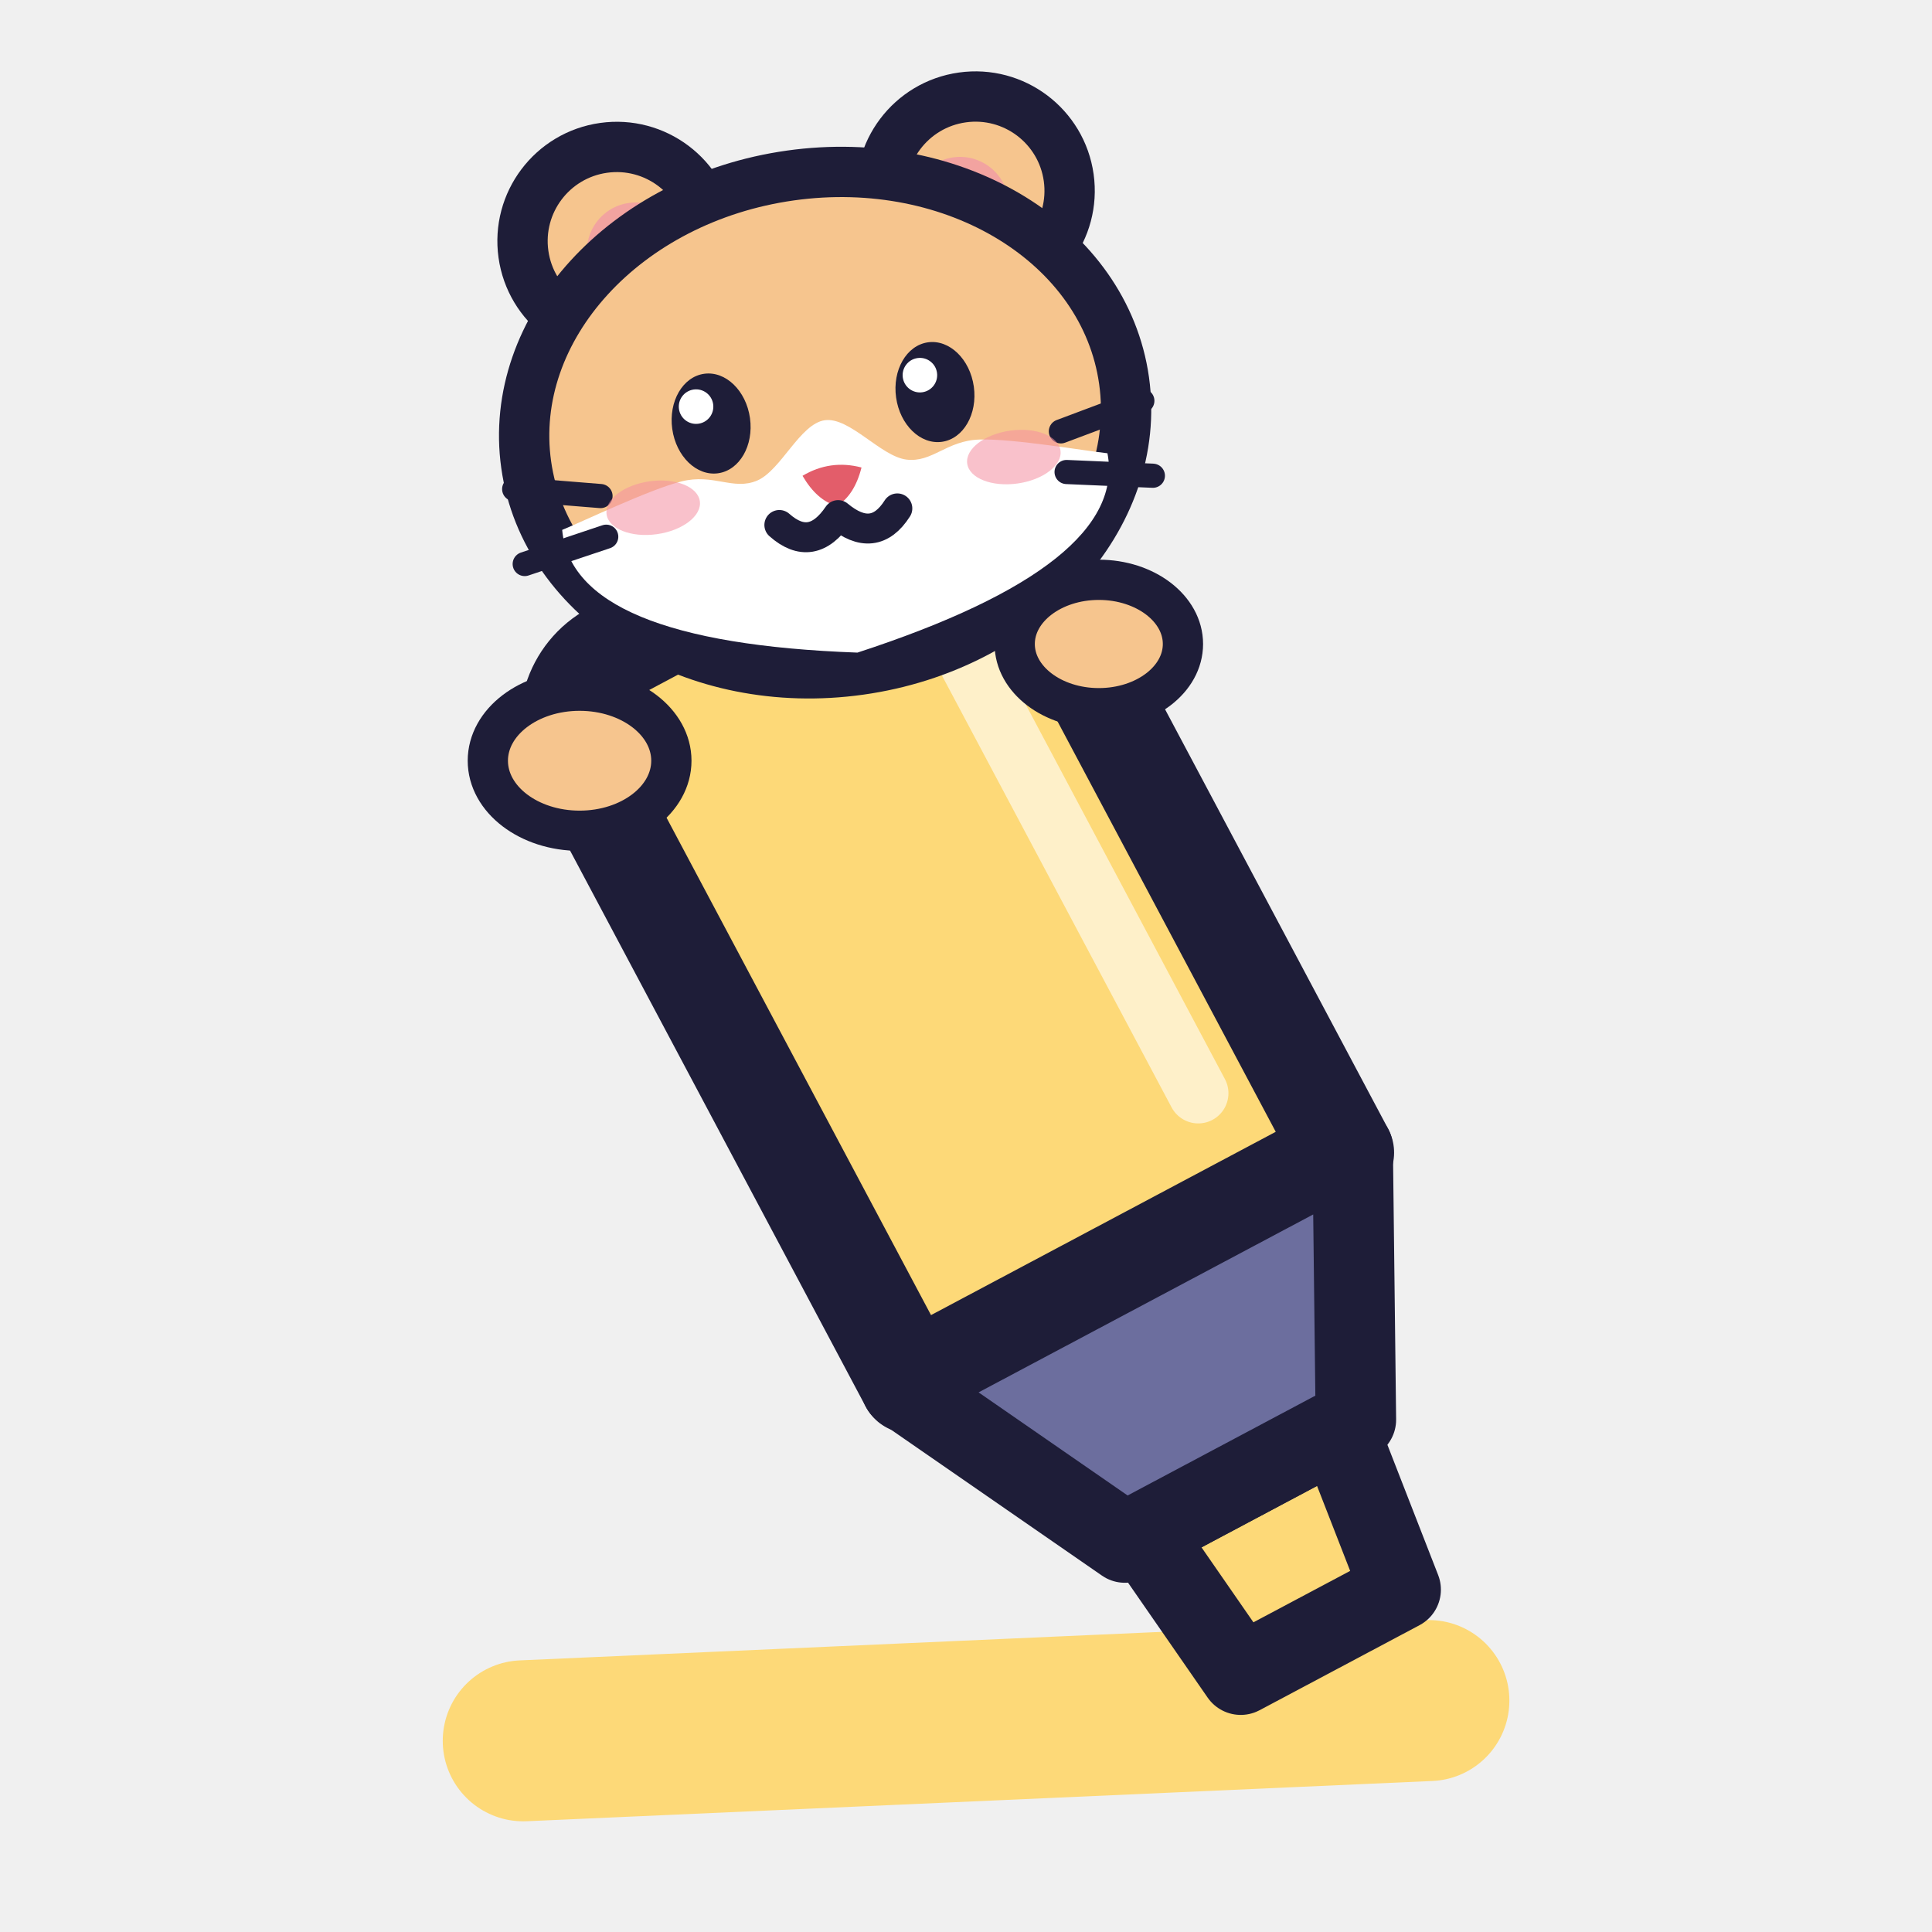
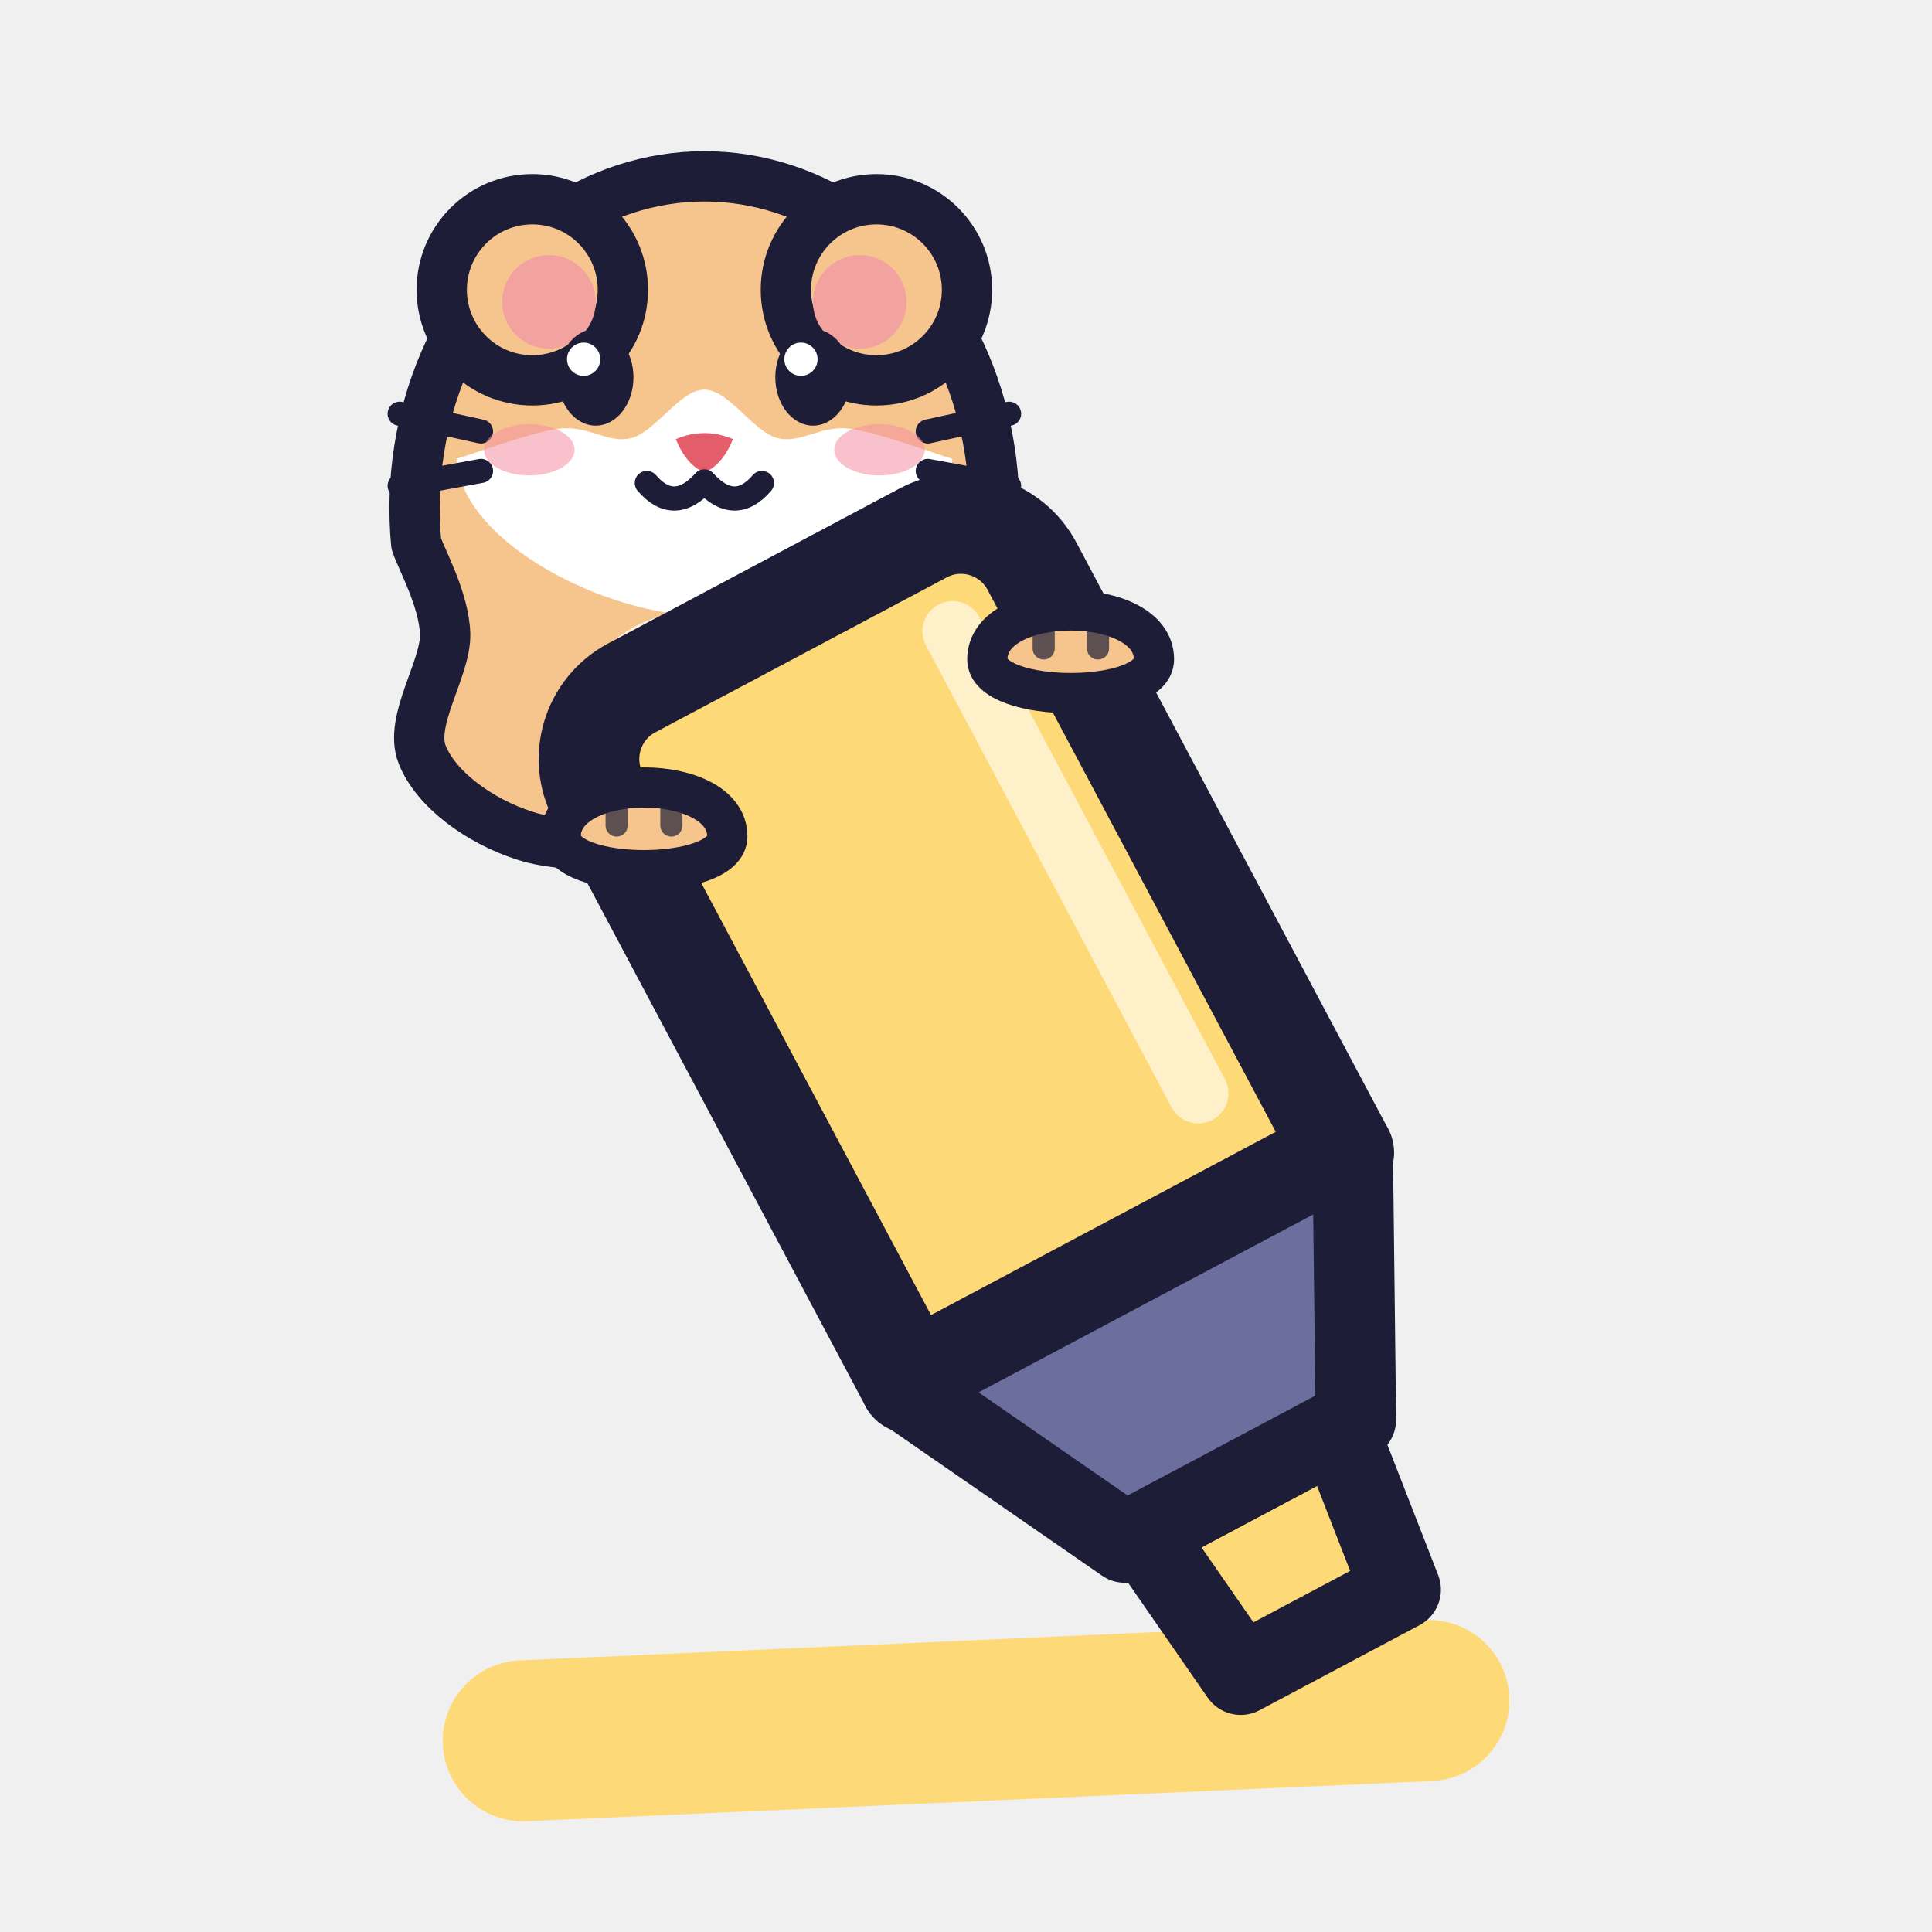
<svg xmlns="http://www.w3.org/2000/svg" width="48" height="48" viewBox="0 0 48 48">
  <g id="back">
    <path id="band" d="M13 43.25L35.5 42.25" fill="none" stroke="#FDD978" stroke-width="4" stroke-linecap="round" />
  </g>
+   <g id="hamster">
+     <path id="hb_body" d="M10.34 13.5A7.2 8.25 0 1 1 24.66 13.5C24.54 13.88 23.97 14.88 23.94 15.75C23.92 16.62 24.85 17.91 24.51 18.75C24.18 19.59 23.11 20.4 21.94 20.77C20.77 21.15 18.24 20.96 17.5 21C16.76 20.96 14.23 21.15 13.06 20.77C11.89 20.4 10.82 19.59 10.49 18.75C10.15 17.91 11.08 16.62 11.06 15.75C11.03 14.88 10.46 13.88 10.34 13.5Z" fill="#F6C58E" stroke="#1E1D38" stroke-width="1.25" stroke-linejoin="round" />
+     <ellipse id="hb_belly" cx="17.5" cy="17.7" rx="3.149" ry="2.55" fill="#FFF4E3" />
+     <circle id="hb_ear0" cx="13.225" cy="7.2" r="2.25" fill="#F6C58E" stroke="#1E1D38" stroke-width="1.25" />
+     <circle id="hb_ear0_in" cx="13.637" cy="7.5" r="1.163" fill="#F2A3A0" />
+     <circle id="hb_ear1" cx="21.775" cy="7.2" r="2.25" fill="#F6C58E" stroke="#1E1D38" stroke-width="1.25" />
+     <circle id="hb_ear1_in" cx="21.362" cy="7.5" r="1.163" fill="#F2A3A0" />
+     <path id="hb_muzzle" d="M11.34 11.4C11.76 11.28 13.17 10.74 13.9 10.65C14.63 10.56 15.1 11.04 15.7 10.88C16.3 10.71 16.9 9.68 17.5 9.68C18.1 9.68 18.7 10.71 19.3 10.88C19.9 11.04 20.37 10.56 21.1 10.65C21.83 10.74 23.24 11.28 23.66 11.4C23.53 13.5 19.9 15.3 17.5 15.3C15.1 15.3 11.47 13.5 11.34 11.4Z" fill="#FFFFFF" />
+     <ellipse id="hb_eye0" cx="14.8" cy="9.375" rx="0.938" ry="1.2" fill="#1E1D38" />
+     <circle id="hb_eye0_hl" cx="14.5" cy="8.925" r="0.413" fill="#FFFFFF" />
+     <ellipse id="hb_eye1" cx="20.2" cy="9.375" rx="0.938" ry="1.2" fill="#1E1D38" />
+     <circle id="hb_eye1_hl" cx="19.9" cy="8.925" r="0.413" fill="#FFFFFF" />
+     <path id="hb_nose" d="M16.79 10.91Q17.5 10.61 18.21 10.91Q17.95 11.55 17.5 11.74Q17.05 11.55 16.79 10.91Z" fill="#E35D6A" />
+     <path id="hb_mouth" d="M16.07 12Q16.75 12.79 17.5 11.96Q18.25 12.79 18.93 12" fill="none" stroke="#1E1D38" stroke-width="0.6" stroke-linecap="round" stroke-linejoin="round" />
+     <path id="hb_whisker_l0" d="M11.95 10.72L9.93 10.28" fill="none" stroke="#1E1D38" stroke-width="0.6" stroke-linecap="round" />
+     <path id="hb_whisker_r0" d="M23.05 10.72L25.07 10.28" fill="none" stroke="#1E1D38" stroke-width="0.6" stroke-linecap="round" />
+     <path id="hb_whisker_l1" d="M11.95 11.7L9.93 12.07" fill="none" stroke="#1E1D38" stroke-width="0.6" stroke-linecap="round" />
+     <path id="hb_whisker_r1" d="M23.05 11.7L25.07 12.07" fill="none" stroke="#1E1D38" stroke-width="0.6" stroke-linecap="round" />
+     <ellipse id="hb_blush0" cx="13.15" cy="11.175" rx="1.125" ry="0.637" fill="#F48FA0" fill-opacity="0.55" />
+     <ellipse id="hb_blush1" cx="21.85" cy="11.175" rx="1.125" ry="0.637" fill="#F48FA0" fill-opacity="0.55" />
+   </g>
  <g id="object">
-     <path id="barrel" d="M21.9 31.5V14A2 2 0 0 1 23.9 12H32.1A2 2 0 0 1 34.1 14V31.5Z" fill="#FDD978" stroke="#1E1D38" stroke-width="2.5" stroke-linejoin="round" transform="rotate(-28 28 31.5)" />
+     <path id="barrel" d="M21.9 31.5V15A2 2 0 0 1 23.9 13H32.1A2 2 0 0 1 34.1 15V31.5Z" fill="#FDD978" stroke="#1E1D38" stroke-width="2.5" stroke-linejoin="round" transform="rotate(-28 28 31.5)" />
    <path id="tip" d="M25.25 37.5H30.75L30.25 41.75H25.75Z" fill="#FDD978" stroke="#1E1D38" stroke-width="2" stroke-linejoin="round" transform="rotate(-28 28 31.5)" />
    <path id="collar" d="M21.65 31.5H34.35L31.25 37.5H24.75Z" fill="#6C6E9E" stroke="#1E1D38" stroke-width="2" stroke-linejoin="round" transform="rotate(-28 28 31.5)" />
  </g>
  <g id="object_fx">
-     <path id="barrel_gloss" d="M31.6 14V28.5" fill="none" stroke="#FFFFFF" stroke-width="1.5" stroke-opacity="0.6" stroke-linecap="round" transform="rotate(-28 28 31.5)" />
+     <path id="barrel_gloss" d="M31.6 15.5V28.5" fill="none" stroke="#FFFFFF" stroke-width="1.5" stroke-opacity="0.6" stroke-linecap="round" transform="rotate(-28 28 31.5)" />
  </g>
  <g id="front">
-     <circle id="hm_ear0" cx="16" cy="5.314" r="2.34" fill="#F6C58E" stroke="#1E1D38" stroke-width="1.25" transform="rotate(-8 20.5 10.5)" />
-     <circle id="hm_ear0_in" cx="16.429" cy="5.626" r="1.209" fill="#F2A3A0" transform="rotate(-8 20.5 10.5)" />
-     <circle id="hm_ear1" cx="25" cy="5.314" r="2.34" fill="#F6C58E" stroke="#1E1D38" stroke-width="1.25" transform="rotate(-8 20.5 10.5)" />
-     <circle id="hm_ear1_in" cx="24.571" cy="5.626" r="1.209" fill="#F2A3A0" transform="rotate(-8 20.5 10.5)" />
-     <ellipse id="hm_head" cx="20.5" cy="10.5" rx="7.5" ry="6.2" fill="#F6C58E" stroke="#1E1D38" stroke-width="1.25" transform="rotate(-8 20.5 10.5)" />
-     <path id="hm_muzzle" d="M13.66 12.23C14.18 12.1 15.93 11.54 16.76 11.45C17.58 11.36 18 11.86 18.63 11.69C19.25 11.52 19.88 10.44 20.5 10.44C21.12 10.44 21.75 11.52 22.37 11.69C23 11.86 23.42 11.36 24.24 11.45C25.07 11.54 26.82 12.1 27.34 12.23Q27.48 15.03 20.5 16.27Q13.52 15.03 13.66 12.23Z" fill="#FFFFFF" transform="rotate(-8 20.5 10.5)" />
-     <ellipse id="hm_eye0" cx="17.692" cy="10.128" rx="0.975" ry="1.248" fill="#1E1D38" transform="rotate(-8 20.5 10.5)" />
-     <circle id="hm_eye0_hl" cx="17.38" cy="9.66" r="0.429" fill="#FFFFFF" transform="rotate(-8 20.5 10.5)" />
-     <ellipse id="hm_eye1" cx="23.308" cy="10.128" rx="0.975" ry="1.248" fill="#1E1D38" transform="rotate(-8 20.5 10.5)" />
-     <circle id="hm_eye1_hl" cx="22.996" cy="9.66" r="0.429" fill="#FFFFFF" transform="rotate(-8 20.5 10.5)" />
-     <path id="hm_nose" d="M19.76 11.73Q20.5 11.42 21.24 11.73Q20.97 12.39 20.5 12.59Q20.03 12.39 19.76 11.73Z" fill="#E35D6A" transform="rotate(-8 20.5 10.5)" />
-     <path id="hm_mouth" d="M19.02 12.86Q19.72 13.68 20.5 12.82Q21.28 13.68 21.98 12.86" fill="none" stroke="#1E1D38" stroke-width="0.744" stroke-linecap="round" stroke-linejoin="round" transform="rotate(-8 20.5 10.5)" />
-     <path id="hm_whisker_l0" d="M14.72 11.53L12.62 11.06" fill="none" stroke="#1E1D38" stroke-width="0.6" stroke-linecap="round" transform="rotate(-8 20.5 10.5)" />
-     <path id="hm_whisker_r0" d="M26.27 11.53L28.38 11.06" fill="none" stroke="#1E1D38" stroke-width="0.6" stroke-linecap="round" transform="rotate(-8 20.5 10.5)" />
-     <path id="hm_whisker_l1" d="M14.72 12.55L12.62 12.94" fill="none" stroke="#1E1D38" stroke-width="0.6" stroke-linecap="round" transform="rotate(-8 20.5 10.5)" />
-     <path id="hm_whisker_r1" d="M26.27 12.55L28.38 12.94" fill="none" stroke="#1E1D38" stroke-width="0.6" stroke-linecap="round" transform="rotate(-8 20.5 10.5)" />
-     <ellipse id="hm_blush0" cx="15.976" cy="12" rx="1.17" ry="0.663" fill="#F48FA0" fill-opacity="0.55" transform="rotate(-8 20.5 10.5)" />
-     <ellipse id="hm_blush1" cx="25.024" cy="12" rx="1.17" ry="0.663" fill="#F48FA0" fill-opacity="0.55" transform="rotate(-8 20.5 10.5)" />
-     <ellipse id="hm_paw0" cx="14.4" cy="18.9" rx="2.28" ry="1.74" fill="#F6C58E" stroke="#1E1D38" stroke-width="1" />
-     <ellipse id="hm_paw1" cx="27.3" cy="16" rx="2.09" ry="1.595" fill="#F6C58E" stroke="#1E1D38" stroke-width="1" />
+     <path id="hp_pads" d="M13.93 20.78C13.93 19.16 18.07 19.16 18.07 20.78C18.07 21.9 13.93 21.9 13.93 20.78ZM24.53 16.38C24.53 14.76 28.67 14.76 28.67 16.38C28.67 17.5 24.53 17.5 24.53 16.38Z" fill="#F6C58E" stroke="#1E1D38" stroke-width="1" stroke-linejoin="round" />
+     <path id="hp_toes" d="M15.32 19.79V20.51M16.68 19.79V20.51M25.93 15.39V16.11M27.28 15.39V16.11" fill="none" stroke="#1E1D38" stroke-width="0.55" stroke-opacity="0.7" stroke-linecap="round" />
  </g>
</svg>
